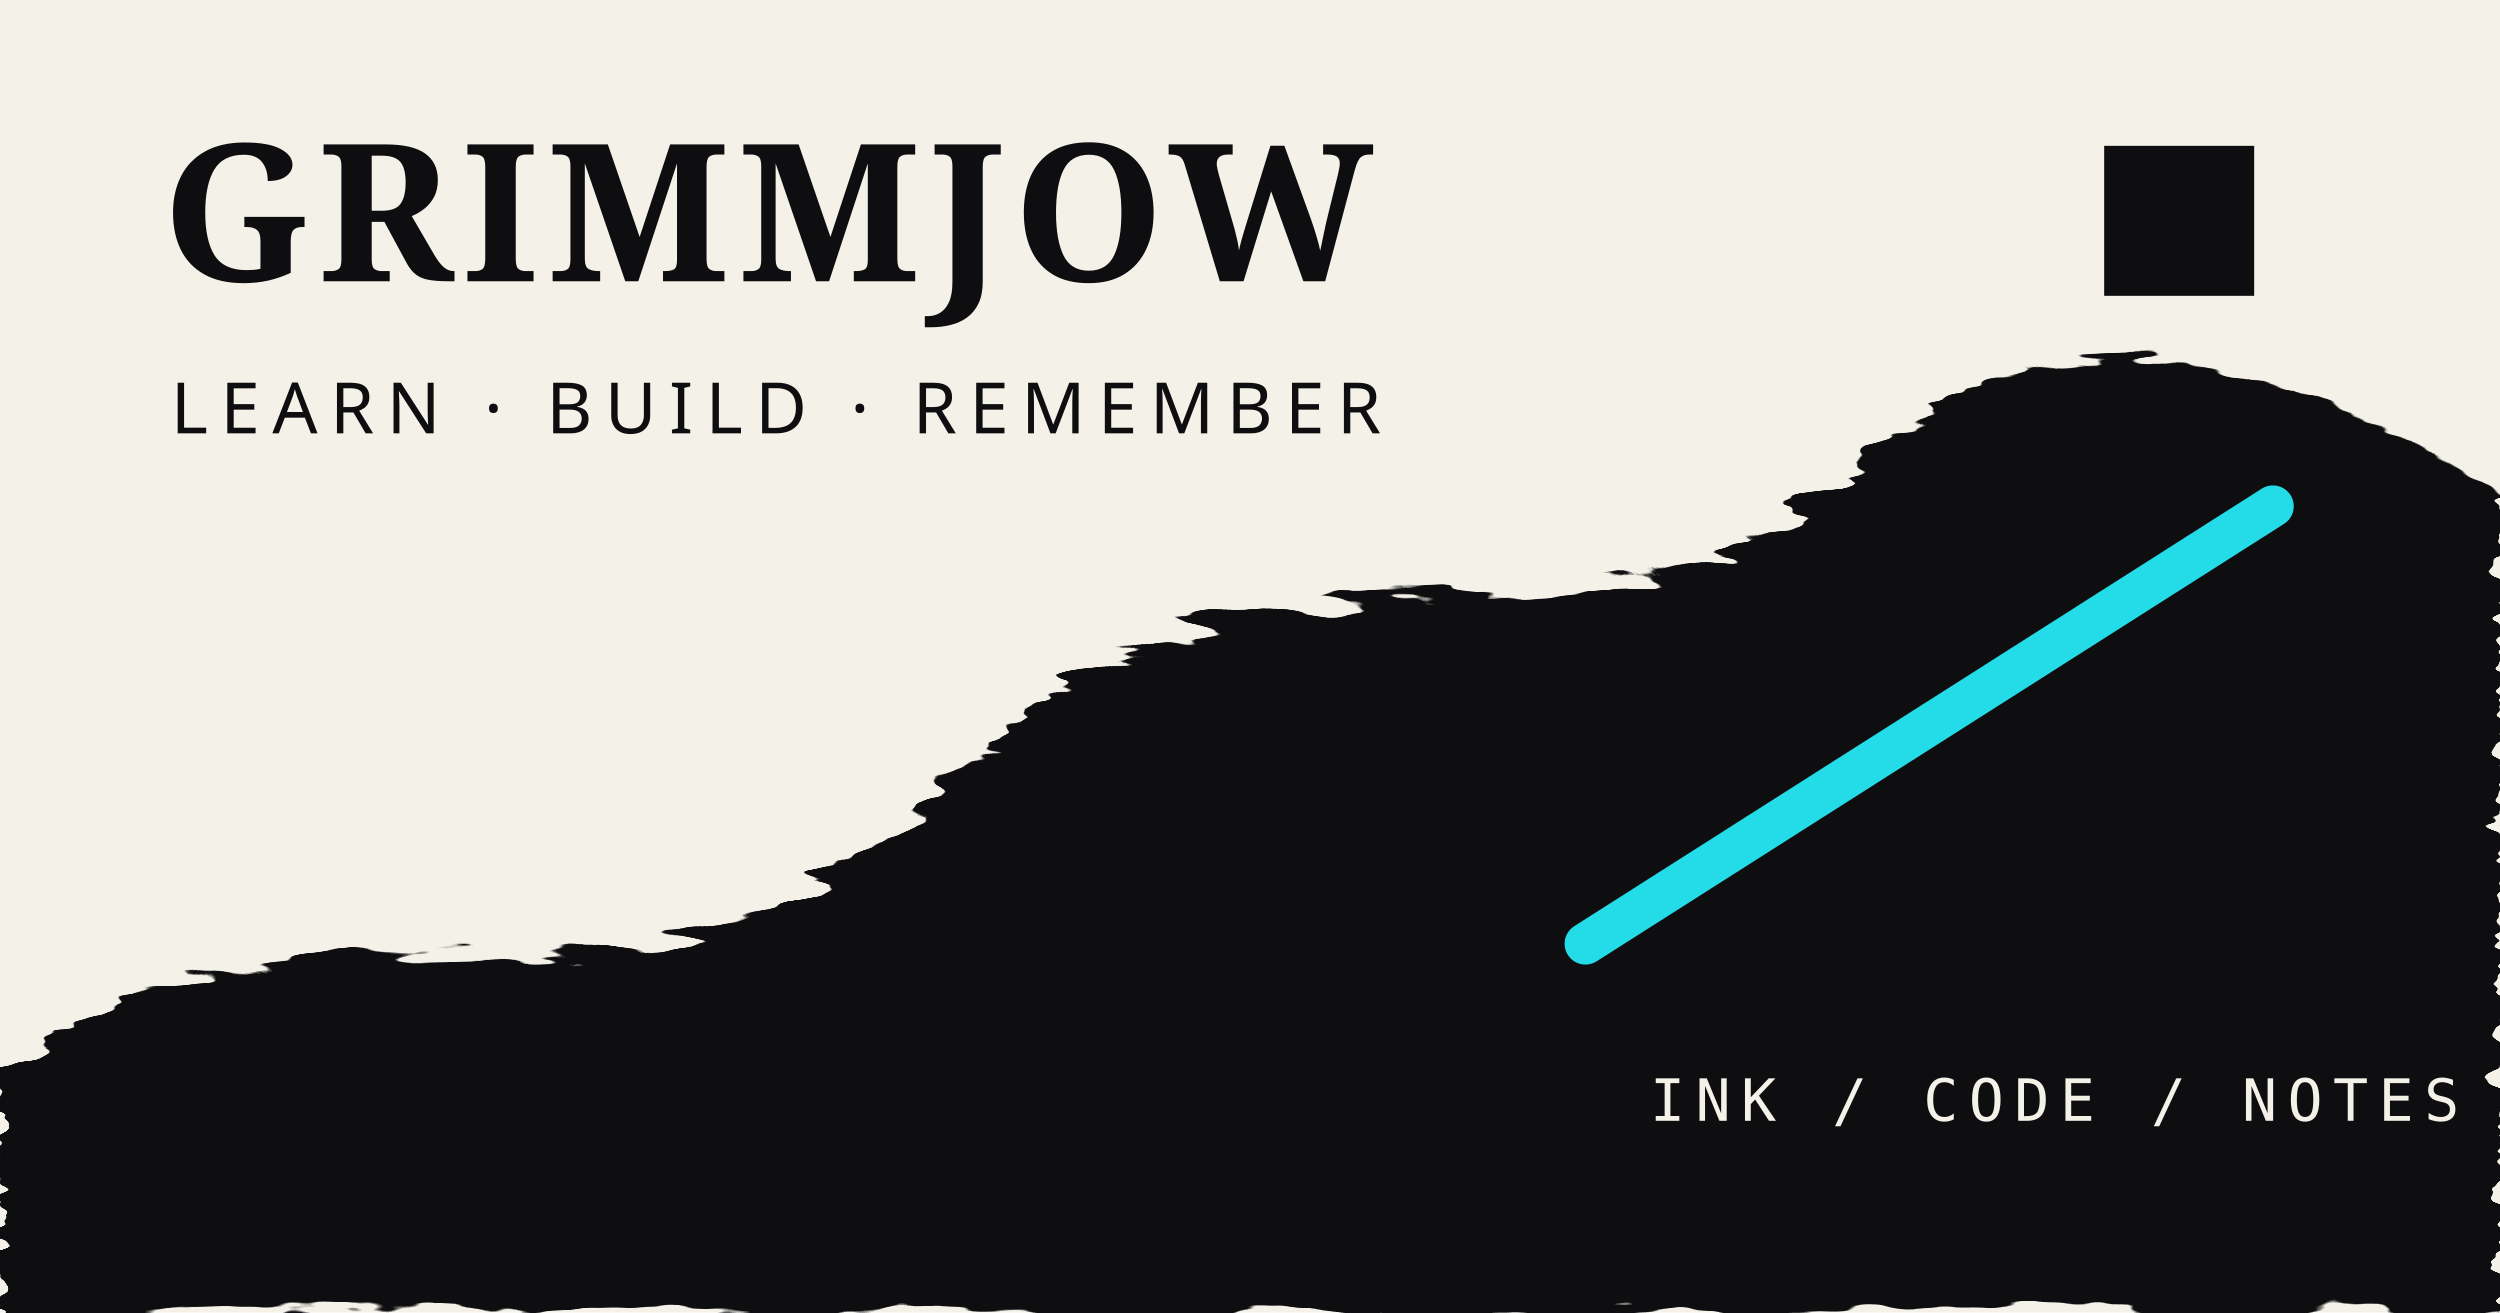
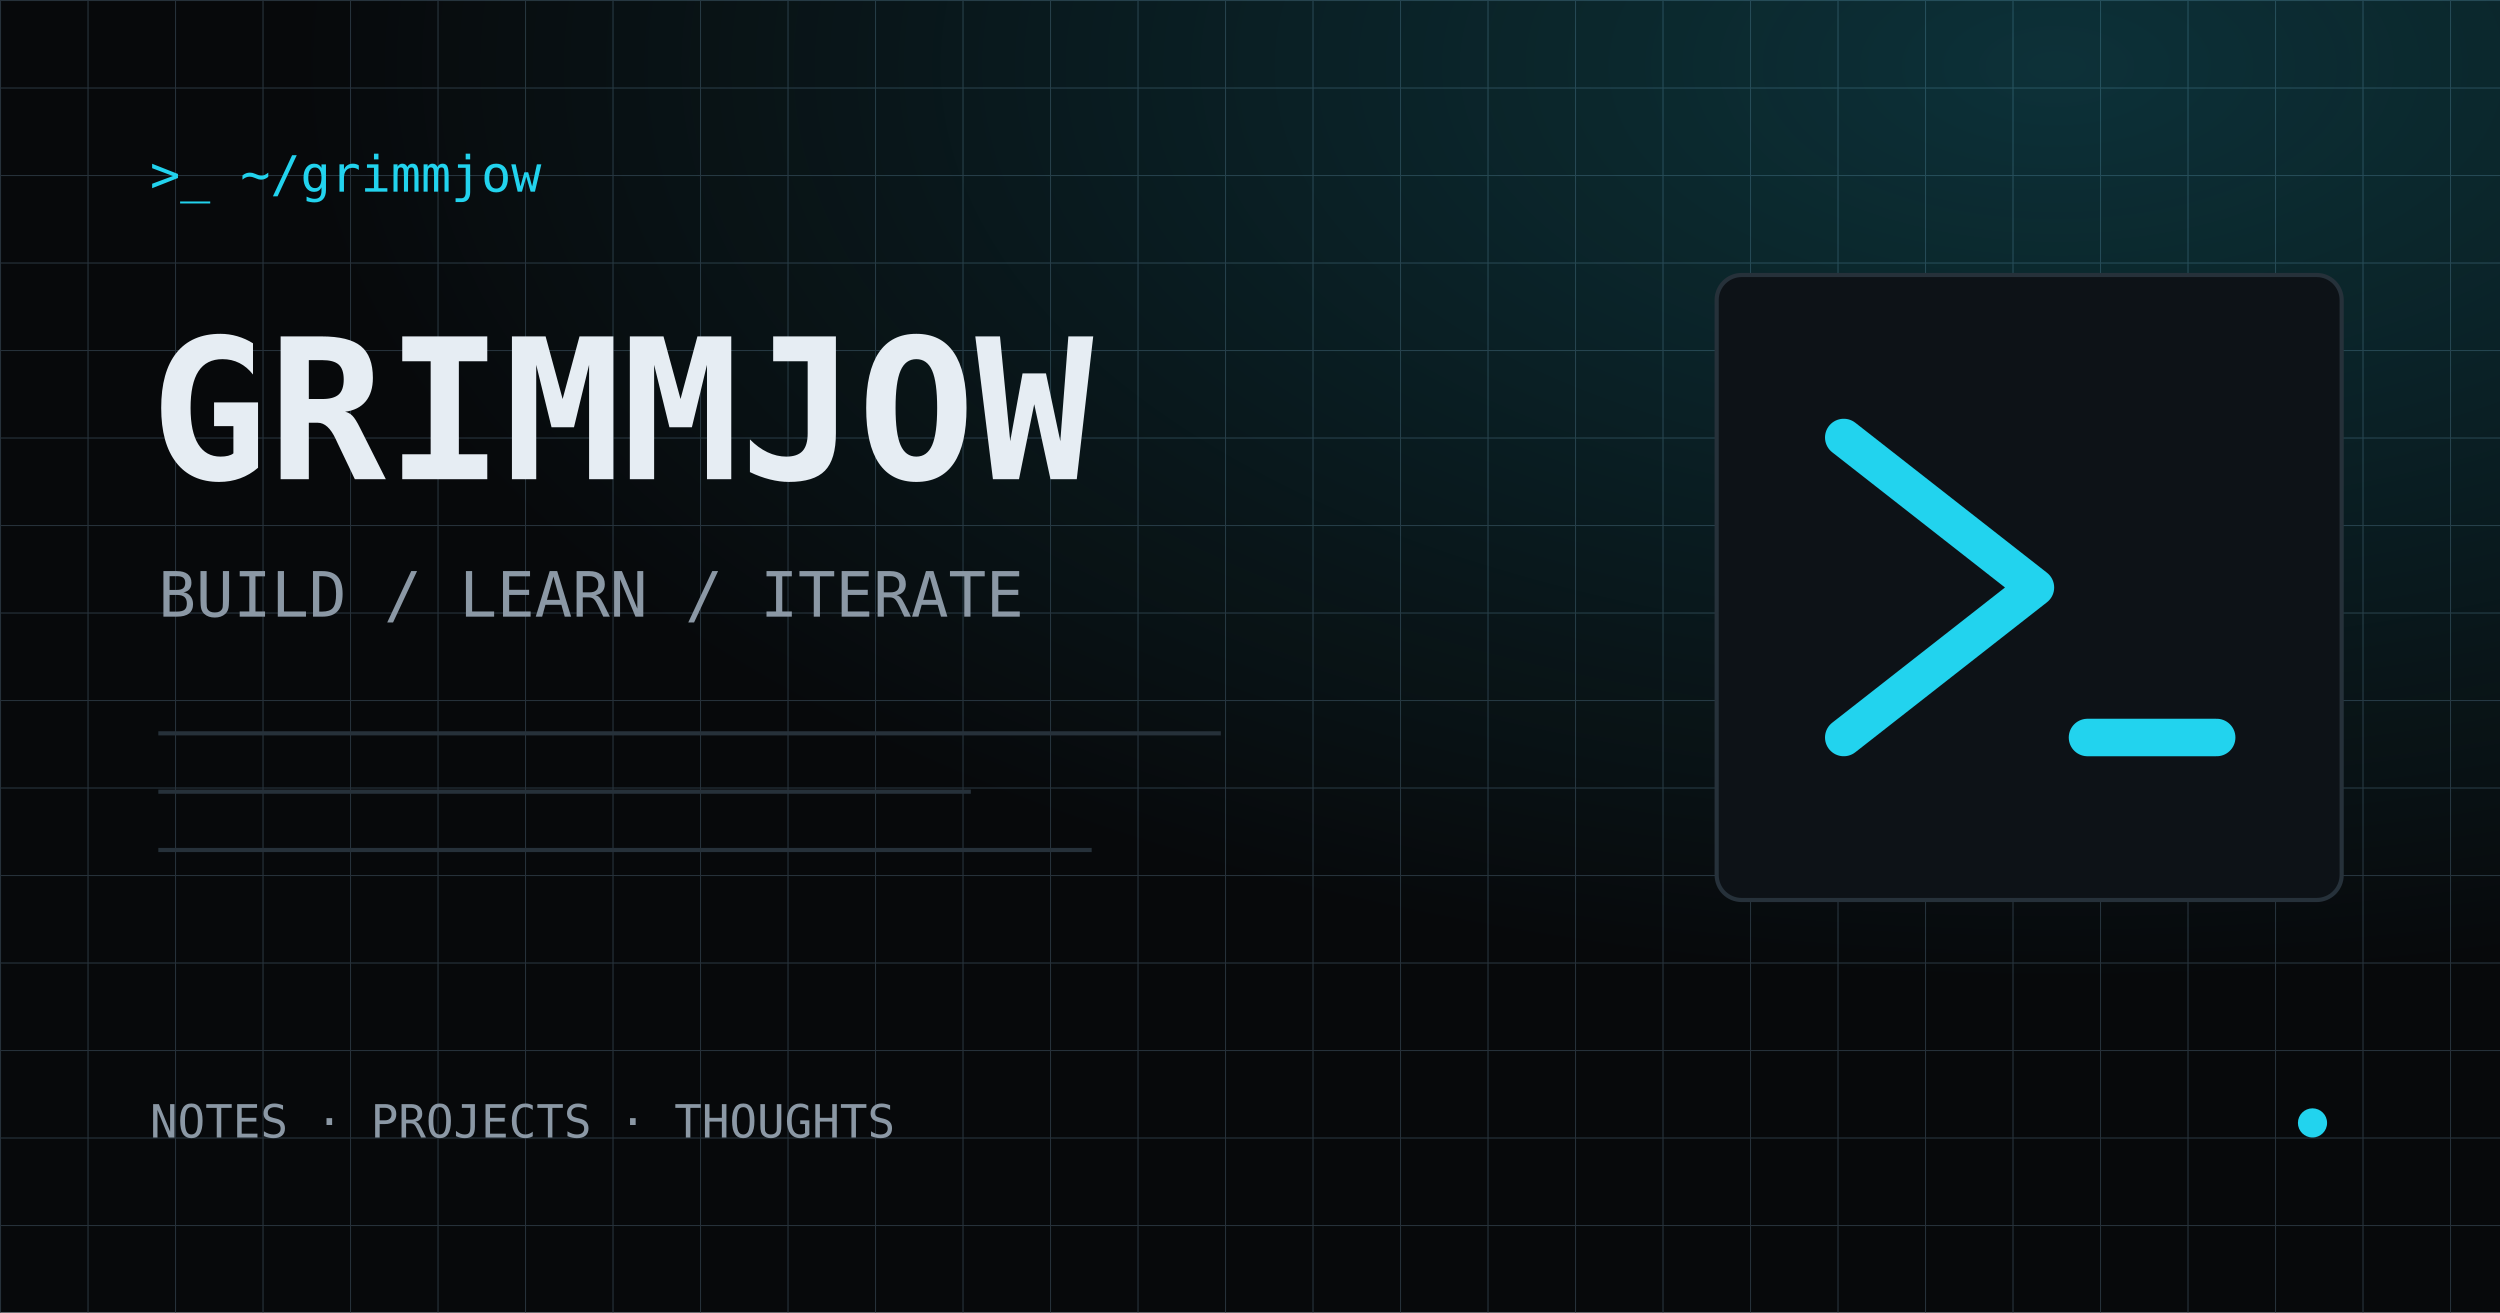
<svg xmlns="http://www.w3.org/2000/svg" viewBox="0 0 1200 630" role="img" aria-labelledby="title">
  <defs>
-     <filter id="ink">
-       <feTurbulence type="fractalNoise" baseFrequency=".02 .09" numOctaves="3" seed="12" result="n" />
-       <feDisplacementMap in="SourceGraphic" in2="n" scale="22" />
-     </filter>
+     <pattern id="grid" width="42" height="42" patternUnits="userSpaceOnUse">
+       <path d="M42 0H0v42" fill="none" stroke="#26313a" stroke-width="1" />
+     </pattern>
+     <radialGradient id="glow" cx="82%" cy="5%" r="70%">
+       <stop offset="0" stop-color="#22d3ee" stop-opacity=".2" />
+       <stop offset="1" stop-color="#22d3ee" stop-opacity="0" />
+     </radialGradient>
  </defs>
-   <rect width="1200" height="630" fill="#f4f1e8" />
-   <path d="M-80 596C132 332 264 569 470 362c132-133 303-20 422-139 76-76 193-62 308 14v393H-80Z" fill="#0e0e10" filter="url(#ink)" />
-   <path d="m761 453 330-210" stroke="#24dce8" stroke-width="20" stroke-linecap="round" />
-   <rect x="1010" y="70" width="72" height="72" fill="#0e0e10" />
-   <text x="78" y="135" fill="#0e0e10" font-family="serif" font-size="92" font-weight="700" letter-spacing="4">GRIMMJOW</text>
-   <text x="82" y="208" fill="#0e0e10" font-family="sans-serif" font-size="34" letter-spacing="6">LEARN · BUILD · REMEMBER</text>
-   <text x="792" y="538" fill="#f4f1e8" font-family="monospace" font-size="28" letter-spacing="5">INK / CODE / NOTES</text>
+   <rect width="1200" height="630" fill="#07090b" />
+   <rect width="1200" height="630" fill="url(#grid)" />
+   <rect width="1200" height="630" fill="url(#glow)" />
+   <text x="72" y="92" fill="#22d3ee" font-family="monospace" font-size="24">&gt;_ ~/grimmjow</text>
+   <text x="72" y="230" fill="#e6edf3" font-family="monospace" font-size="94" font-weight="700">GRIMMJOW</text>
+   <text x="76" y="296" fill="#8b98a5" font-family="monospace" font-size="30">BUILD / LEARN / ITERATE</text>
+   <path d="M76 352h510M76 380h390M76 408h448" stroke="#26313a" stroke-width="2" />
+   <rect x="824" y="132" width="300" height="300" rx="12" fill="#0d1217" stroke="#26313a" stroke-width="2" />
+   <path d="m885 210 92 72-92 72M1002 354h62" fill="none" stroke="#22d3ee" stroke-width="18" stroke-linecap="round" stroke-linejoin="round" />
+   <text x="72" y="546" fill="#8b98a5" font-family="monospace" font-size="22">NOTES · PROJECTS · THOUGHTS</text>
+   <circle cx="1110" cy="539" r="7" fill="#22d3ee" />
</svg>
